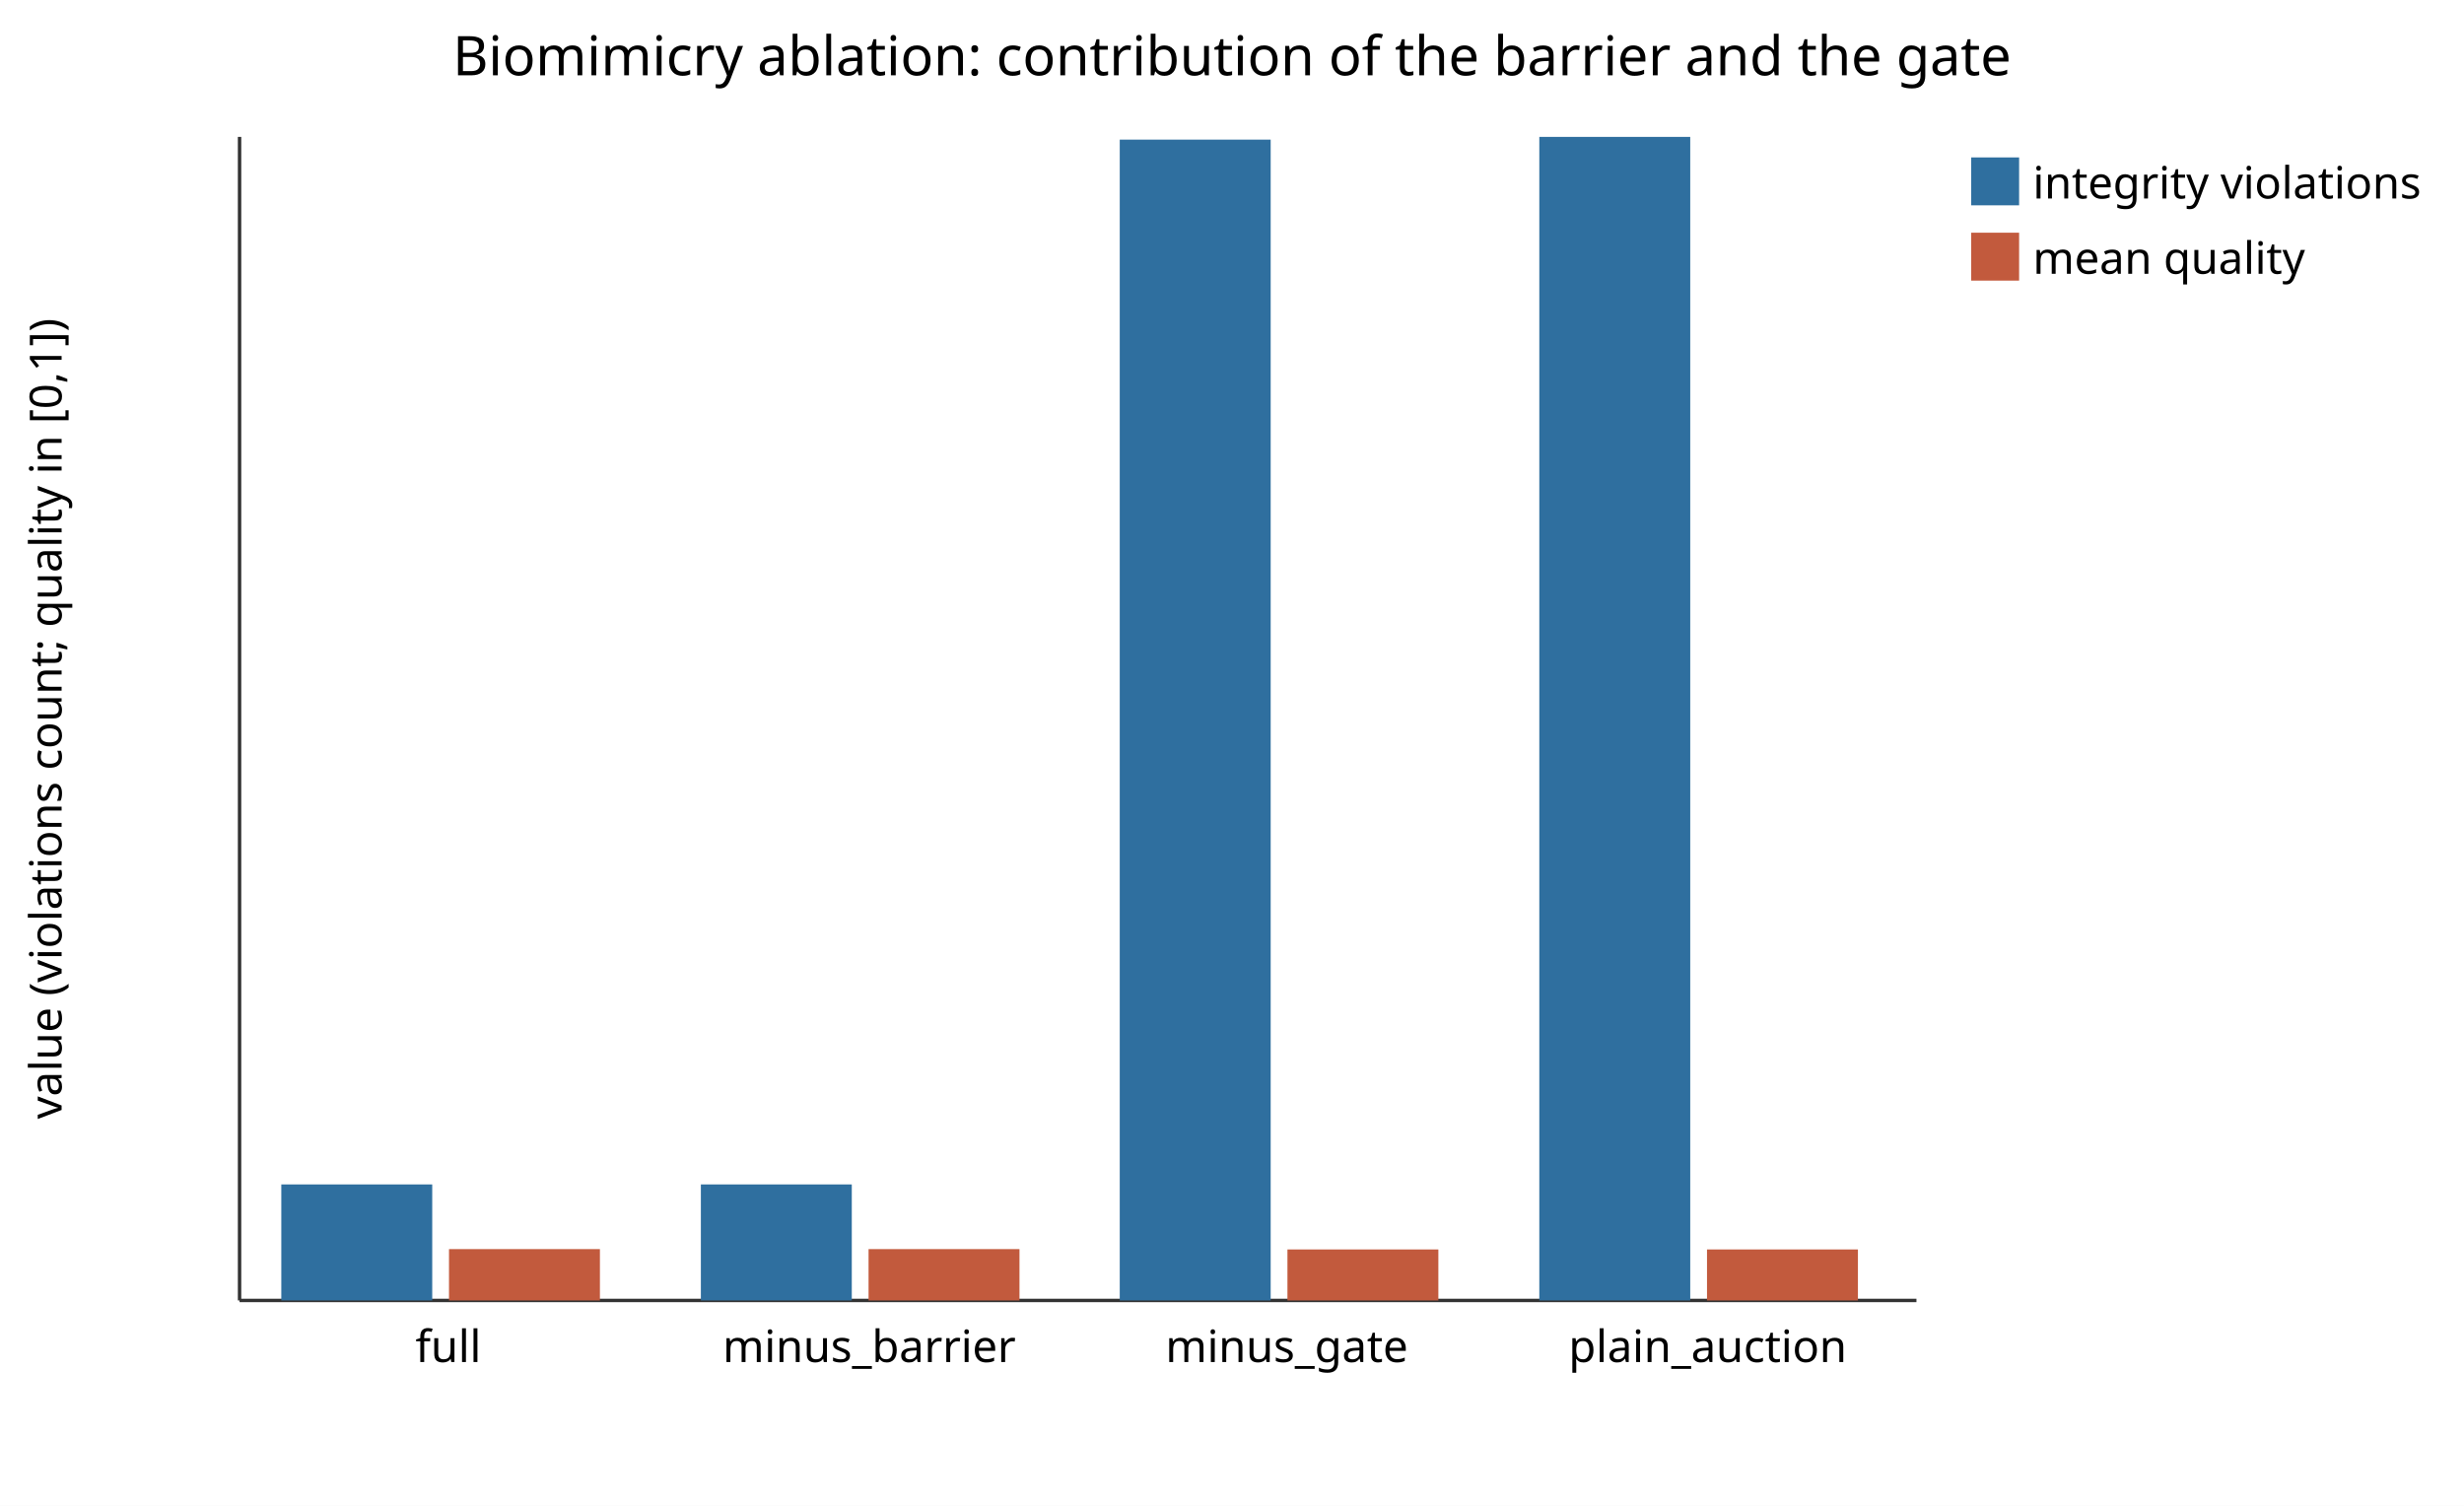
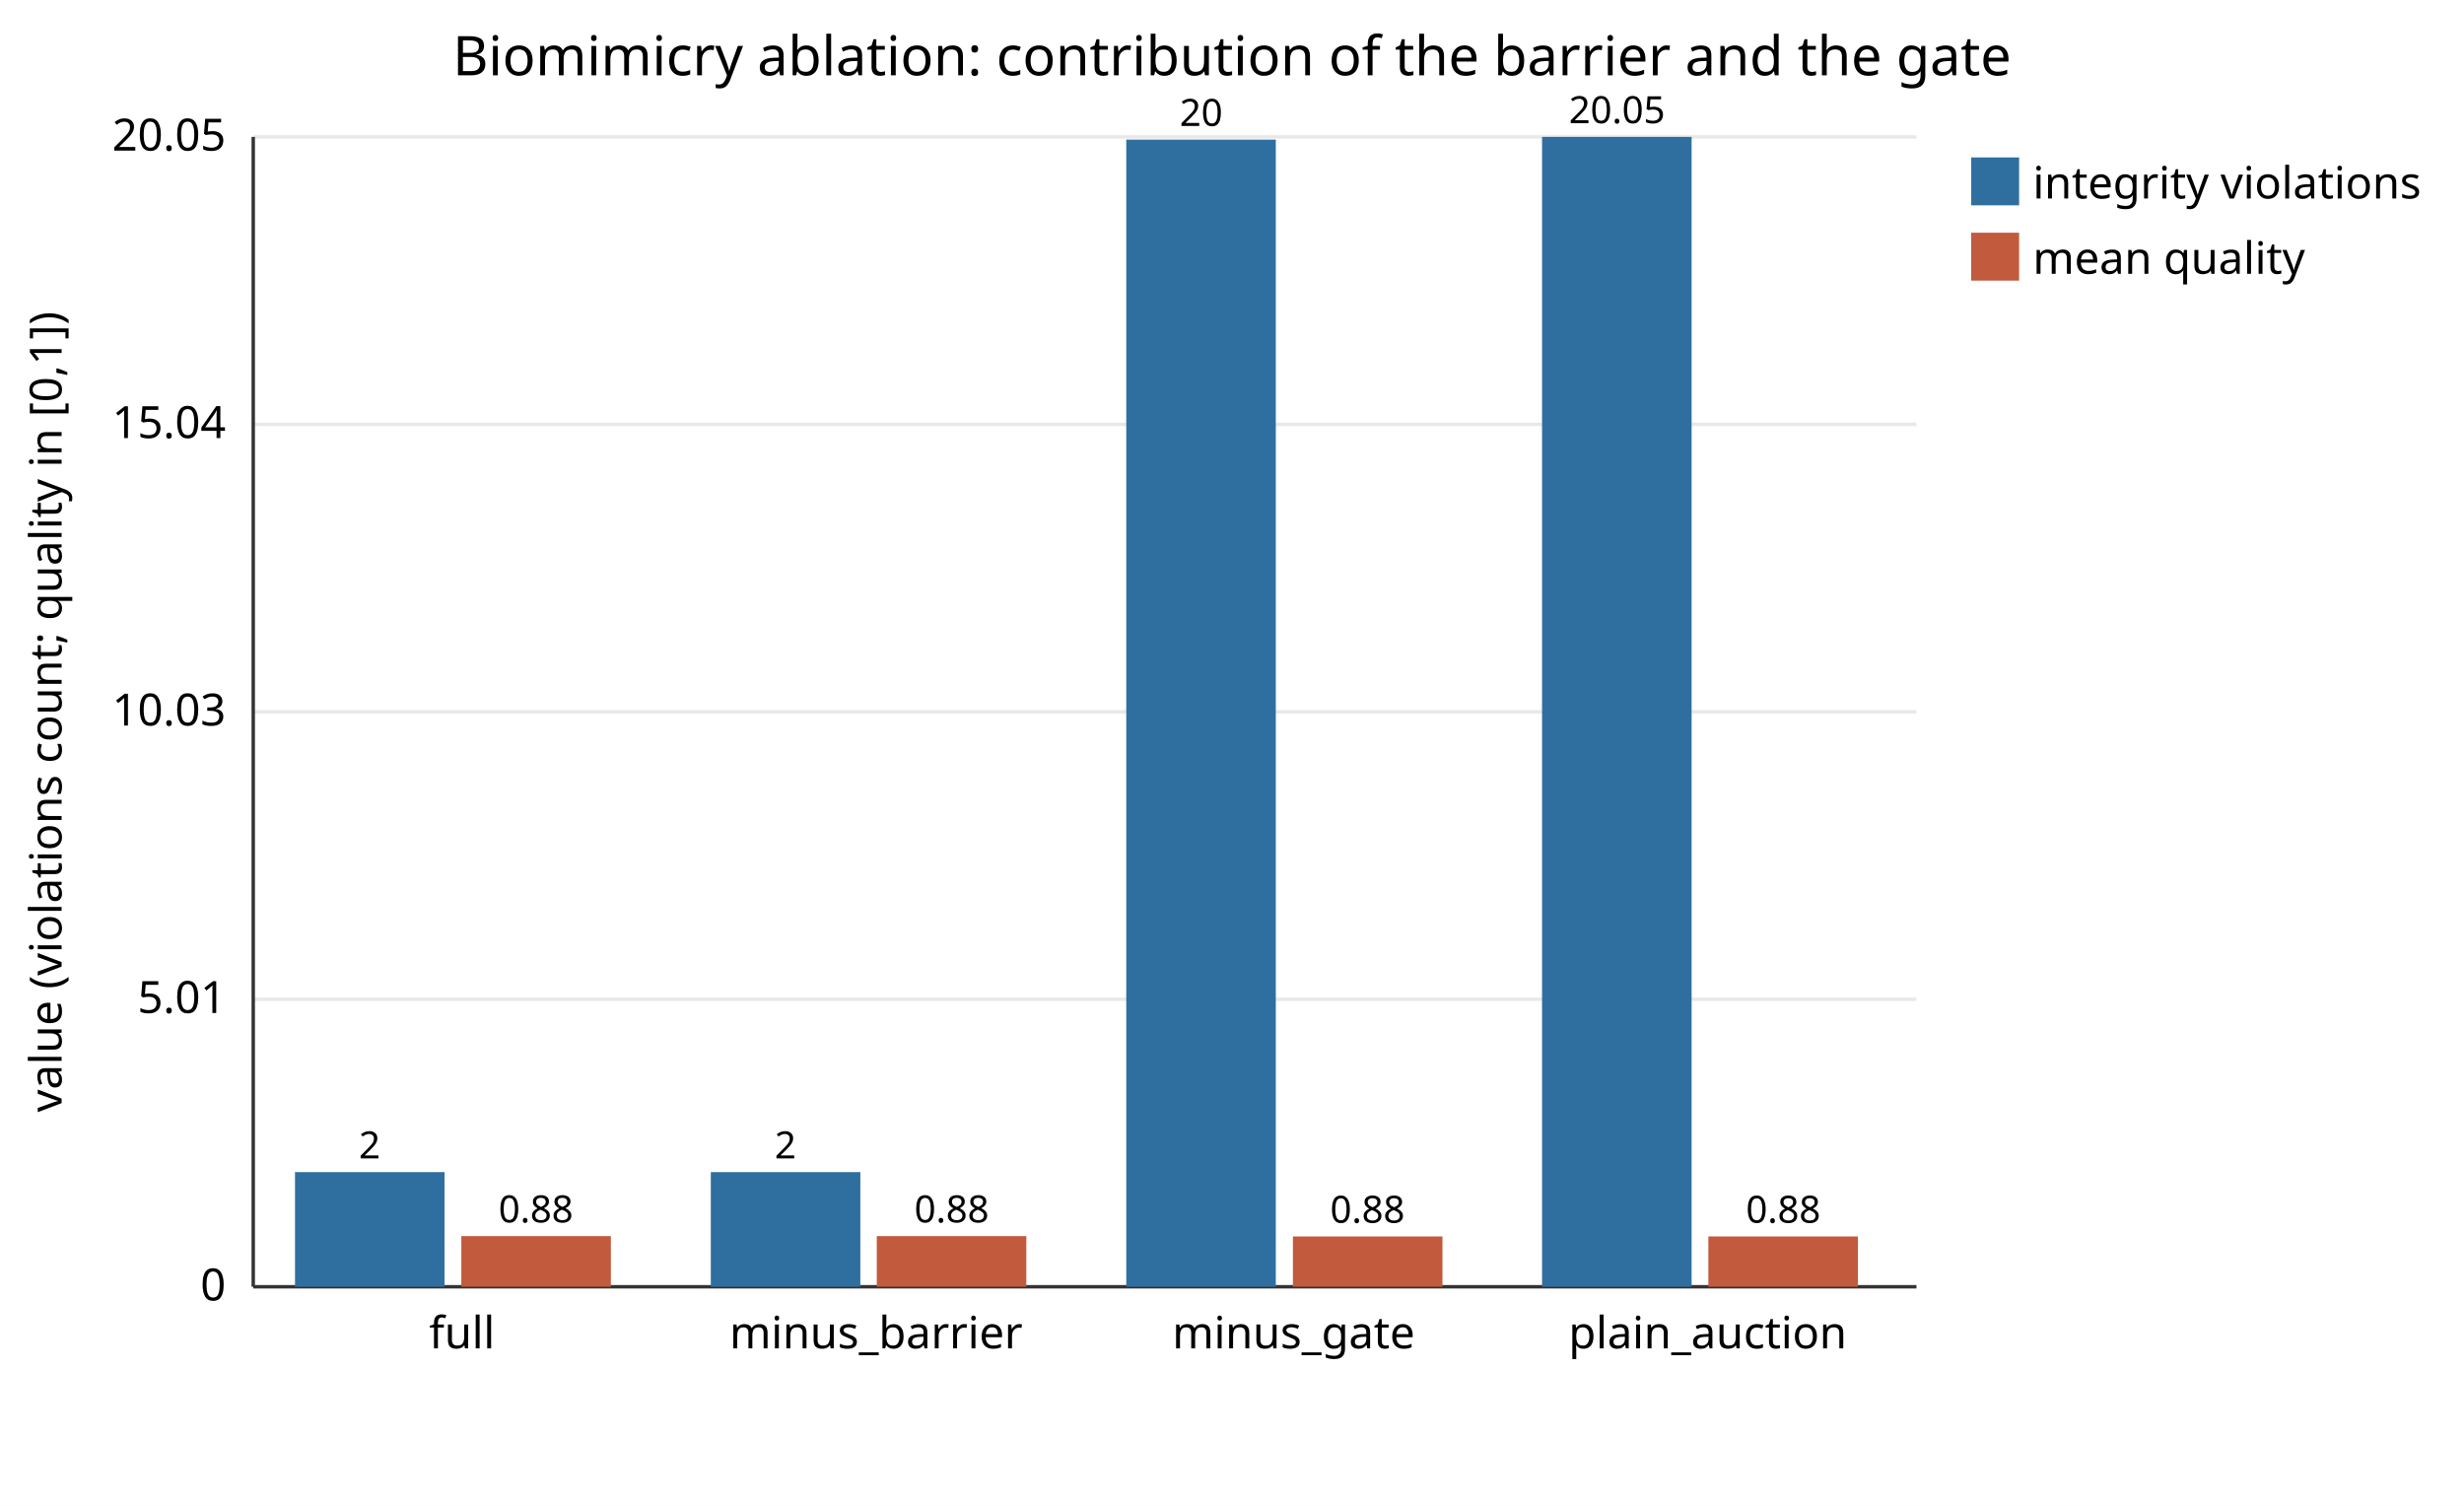
<svg xmlns="http://www.w3.org/2000/svg" width="720" height="440" viewBox="0 0 720 440" font-family="sans-serif" font-size="13">
  <rect width="720" height="440" fill="white" />
  <text x="360" y="22" text-anchor="middle" font-size="16">Biomimicry ablation: contribution of the barrier and the gate</text>
-   <line x1="70" y1="380.0" x2="560" y2="380.0" stroke="#333" />
-   <line x1="70" y1="380" x2="70" y2="40" stroke="#333" />
-   <text x="18" y="210" text-anchor="middle" transform="rotate(-90 18 210)">value (violations count; quality in [0,1])</text>
-   <rect x="82.2" y="346.1" width="44.1" height="33.9" fill="#2f6f9f" />
-   <rect x="131.2" y="365.0" width="44.1" height="15.0" fill="#c25a3d" />
-   <text x="131" y="398" text-anchor="middle">full</text>
-   <rect x="204.8" y="346.1" width="44.1" height="33.9" fill="#2f6f9f" />
-   <rect x="253.8" y="365.0" width="44.1" height="15.0" fill="#c25a3d" />
-   <text x="254" y="398" text-anchor="middle">minus_barrier</text>
-   <rect x="327.2" y="40.8" width="44.1" height="339.2" fill="#2f6f9f" />
-   <rect x="376.2" y="365.1" width="44.1" height="14.9" fill="#c25a3d" />
-   <text x="376" y="398" text-anchor="middle">minus_gate</text>
-   <rect x="449.8" y="40.0" width="44.1" height="340.0" fill="#2f6f9f" />
-   <rect x="498.8" y="365.1" width="44.1" height="14.9" fill="#c25a3d" />
-   <text x="499" y="398" text-anchor="middle">plain_auction</text>
+   <line x1="74" y1="376.0" x2="560" y2="376.0" stroke="#e8e8e8" />
+   <text x="66" y="380.0" text-anchor="end">0</text>
+   <line x1="74" y1="292.0" x2="560" y2="292.0" stroke="#e8e8e8" />
+   <text x="66" y="296.0" text-anchor="end">5.01</text>
+   <line x1="74" y1="208.0" x2="560" y2="208.0" stroke="#e8e8e8" />
+   <text x="66" y="212.0" text-anchor="end">10.03</text>
+   <line x1="74" y1="124.0" x2="560" y2="124.0" stroke="#e8e8e8" />
+   <text x="66" y="128.0" text-anchor="end">15.04</text>
+   <line x1="74" y1="40.0" x2="560" y2="40.0" stroke="#e8e8e8" />
+   <text x="66" y="44.0" text-anchor="end">20.05</text>
+   <line x1="74" y1="376.0" x2="560" y2="376.0" stroke="#333" />
+   <line x1="74" y1="376" x2="74" y2="40" stroke="#333" />
+   <text x="18" y="208" text-anchor="middle" transform="rotate(-90 18 208)">value (violations count; quality in [0,1])</text>
+   <rect x="86.2" y="342.5" width="43.7" height="33.5" fill="#2f6f9f" />
+   <text x="108.0" y="338.5" text-anchor="middle" font-size="11">2</text>
+   <rect x="134.8" y="361.2" width="43.7" height="14.8" fill="#c25a3d" />
+   <text x="156.6" y="357.2" text-anchor="middle" font-size="11">0.88</text>
+   <text x="135" y="394" text-anchor="middle">full</text>
+   <rect x="207.7" y="342.5" width="43.7" height="33.5" fill="#2f6f9f" />
+   <text x="229.5" y="338.5" text-anchor="middle" font-size="11">2</text>
+   <rect x="256.2" y="361.2" width="43.7" height="14.8" fill="#c25a3d" />
+   <text x="278.1" y="357.2" text-anchor="middle" font-size="11">0.88</text>
+   <text x="256" y="394" text-anchor="middle">minus_barrier</text>
+   <rect x="329.1" y="40.8" width="43.7" height="335.2" fill="#2f6f9f" />
+   <text x="351.0" y="36.8" text-anchor="middle" font-size="11">20</text>
+   <rect x="377.8" y="361.3" width="43.7" height="14.7" fill="#c25a3d" />
+   <text x="399.6" y="357.3" text-anchor="middle" font-size="11">0.88</text>
+   <text x="378" y="394" text-anchor="middle">minus_gate</text>
+   <rect x="450.6" y="40.0" width="43.7" height="336.0" fill="#2f6f9f" />
+   <text x="472.5" y="36.0" text-anchor="middle" font-size="11">20.05</text>
+   <rect x="499.2" y="361.3" width="43.7" height="14.7" fill="#c25a3d" />
+   <text x="521.1" y="357.3" text-anchor="middle" font-size="11">0.88</text>
+   <text x="499" y="394" text-anchor="middle">plain_auction</text>
  <rect x="576" y="46" width="14" height="14" fill="#2f6f9f" />
  <text x="594" y="58">integrity violations</text>
  <rect x="576" y="68" width="14" height="14" fill="#c25a3d" />
  <text x="594" y="80">mean quality</text>
</svg>
